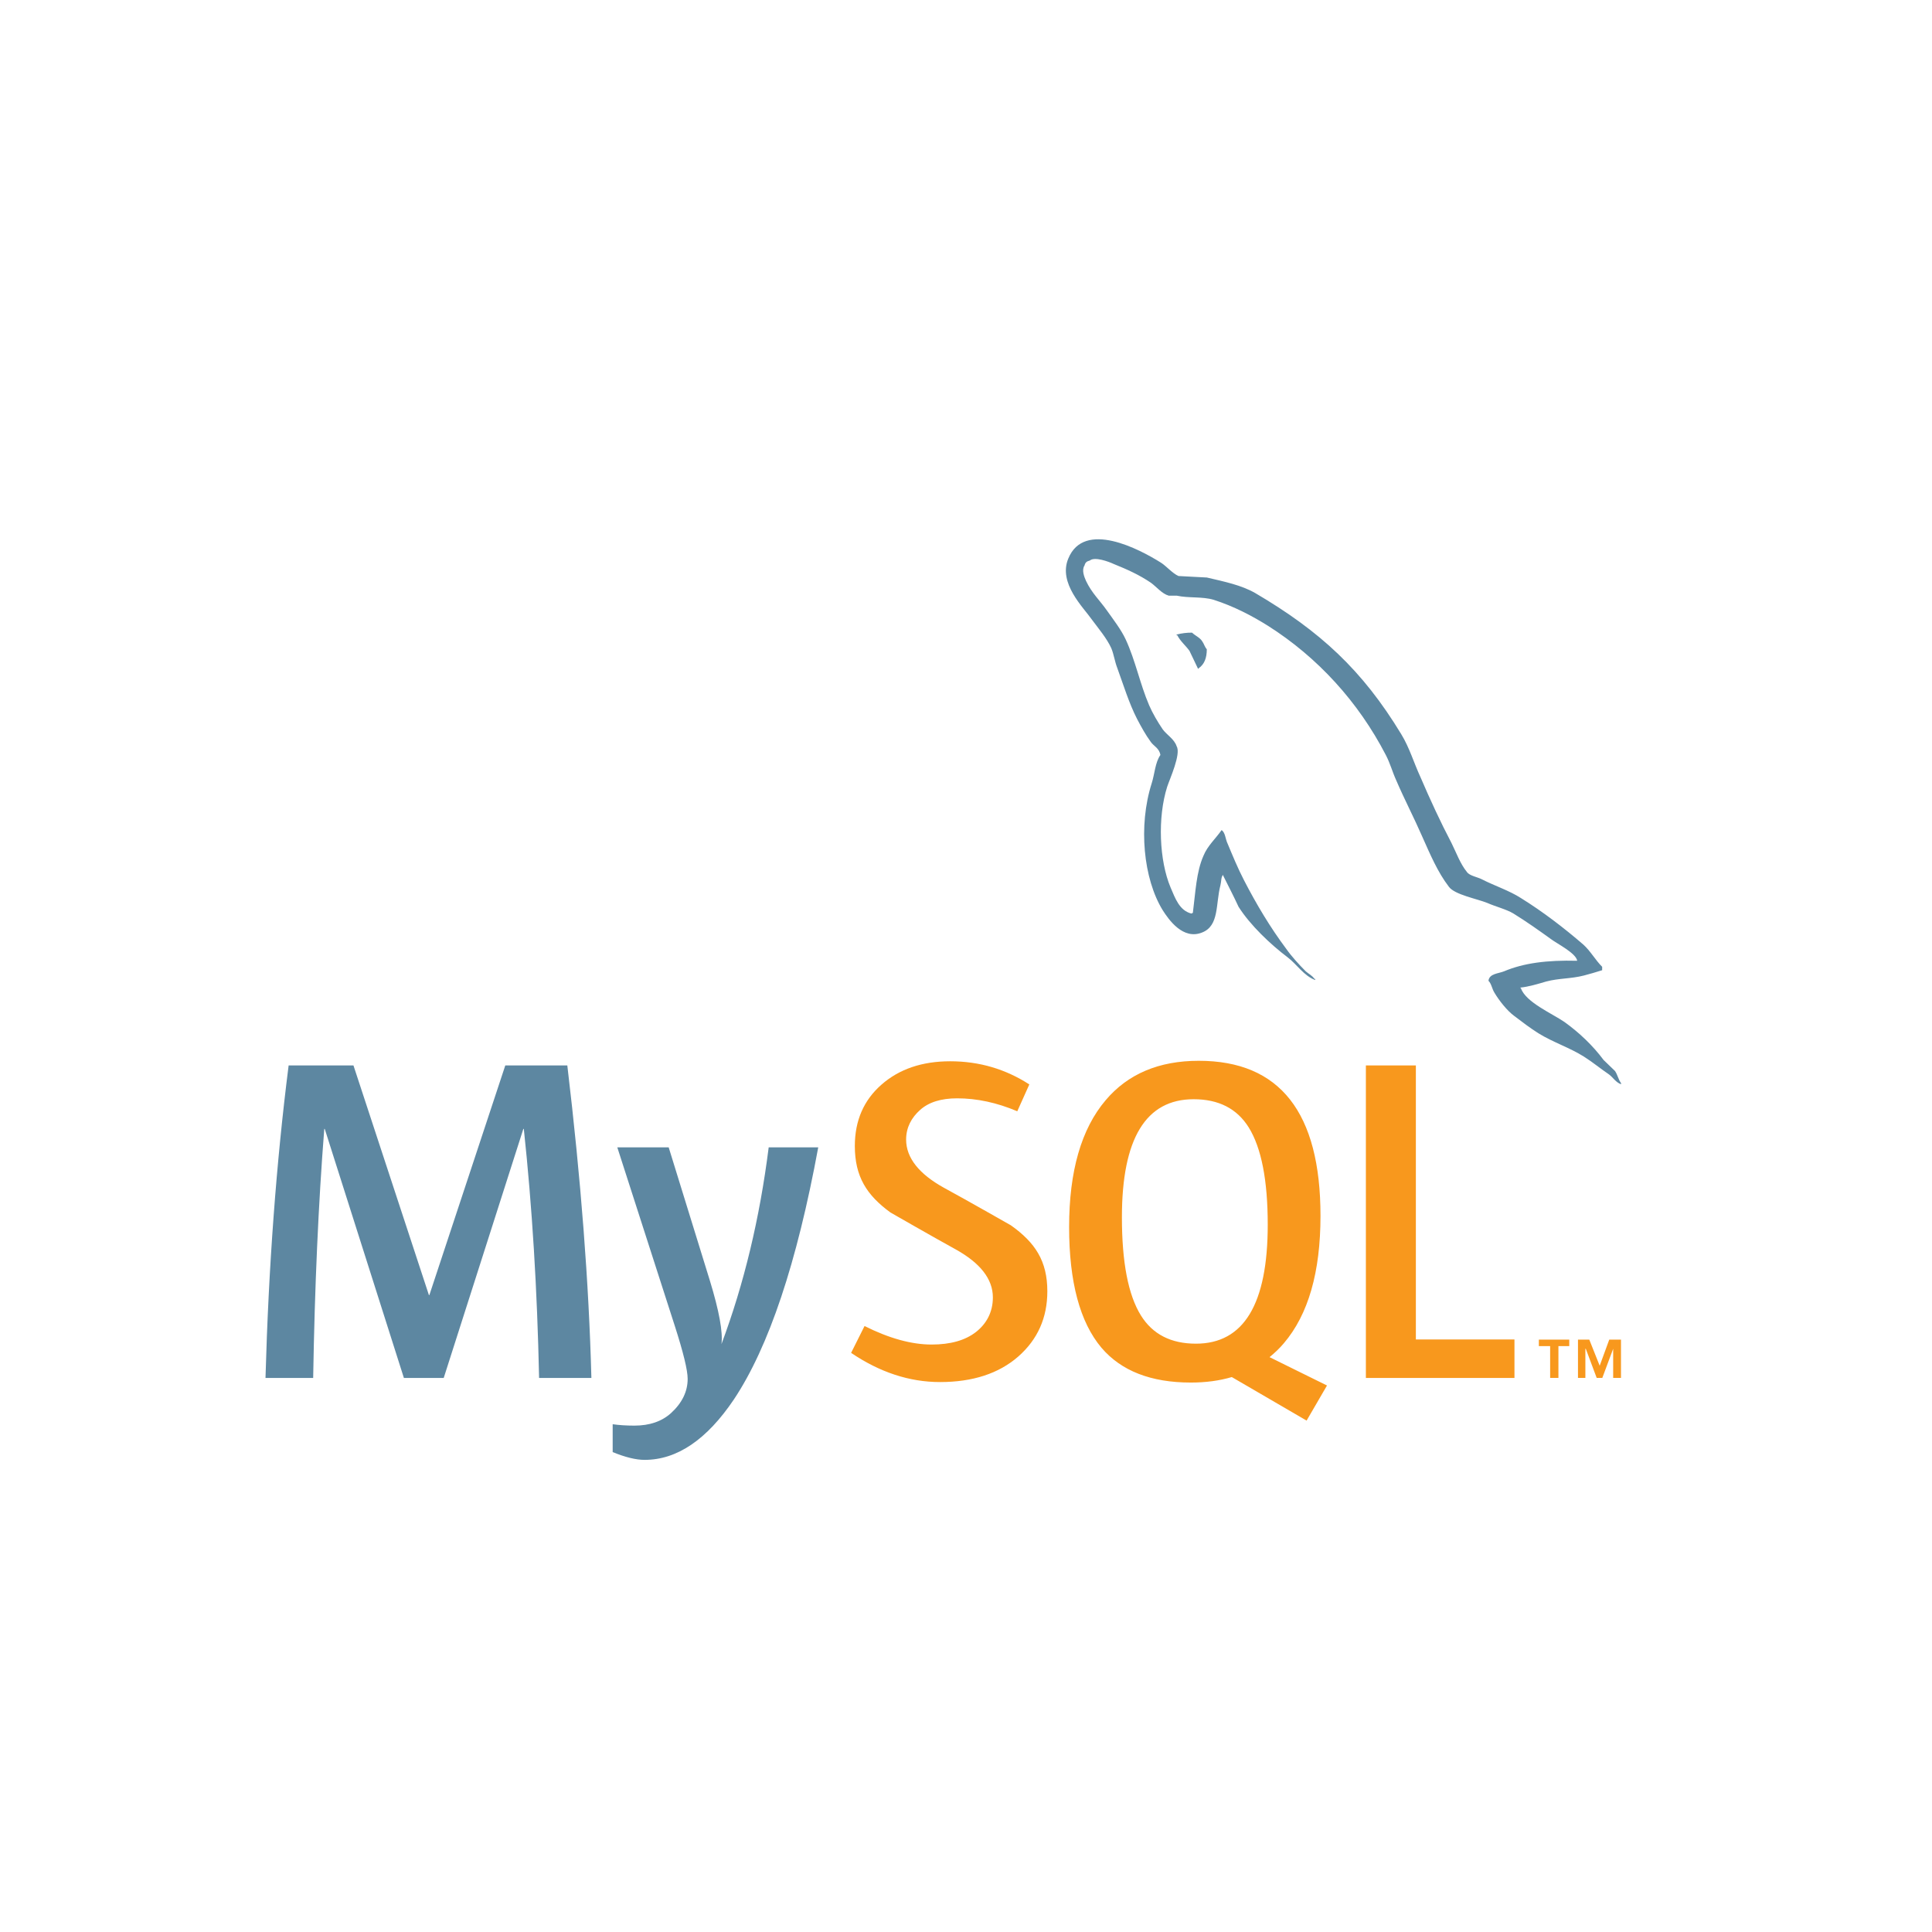
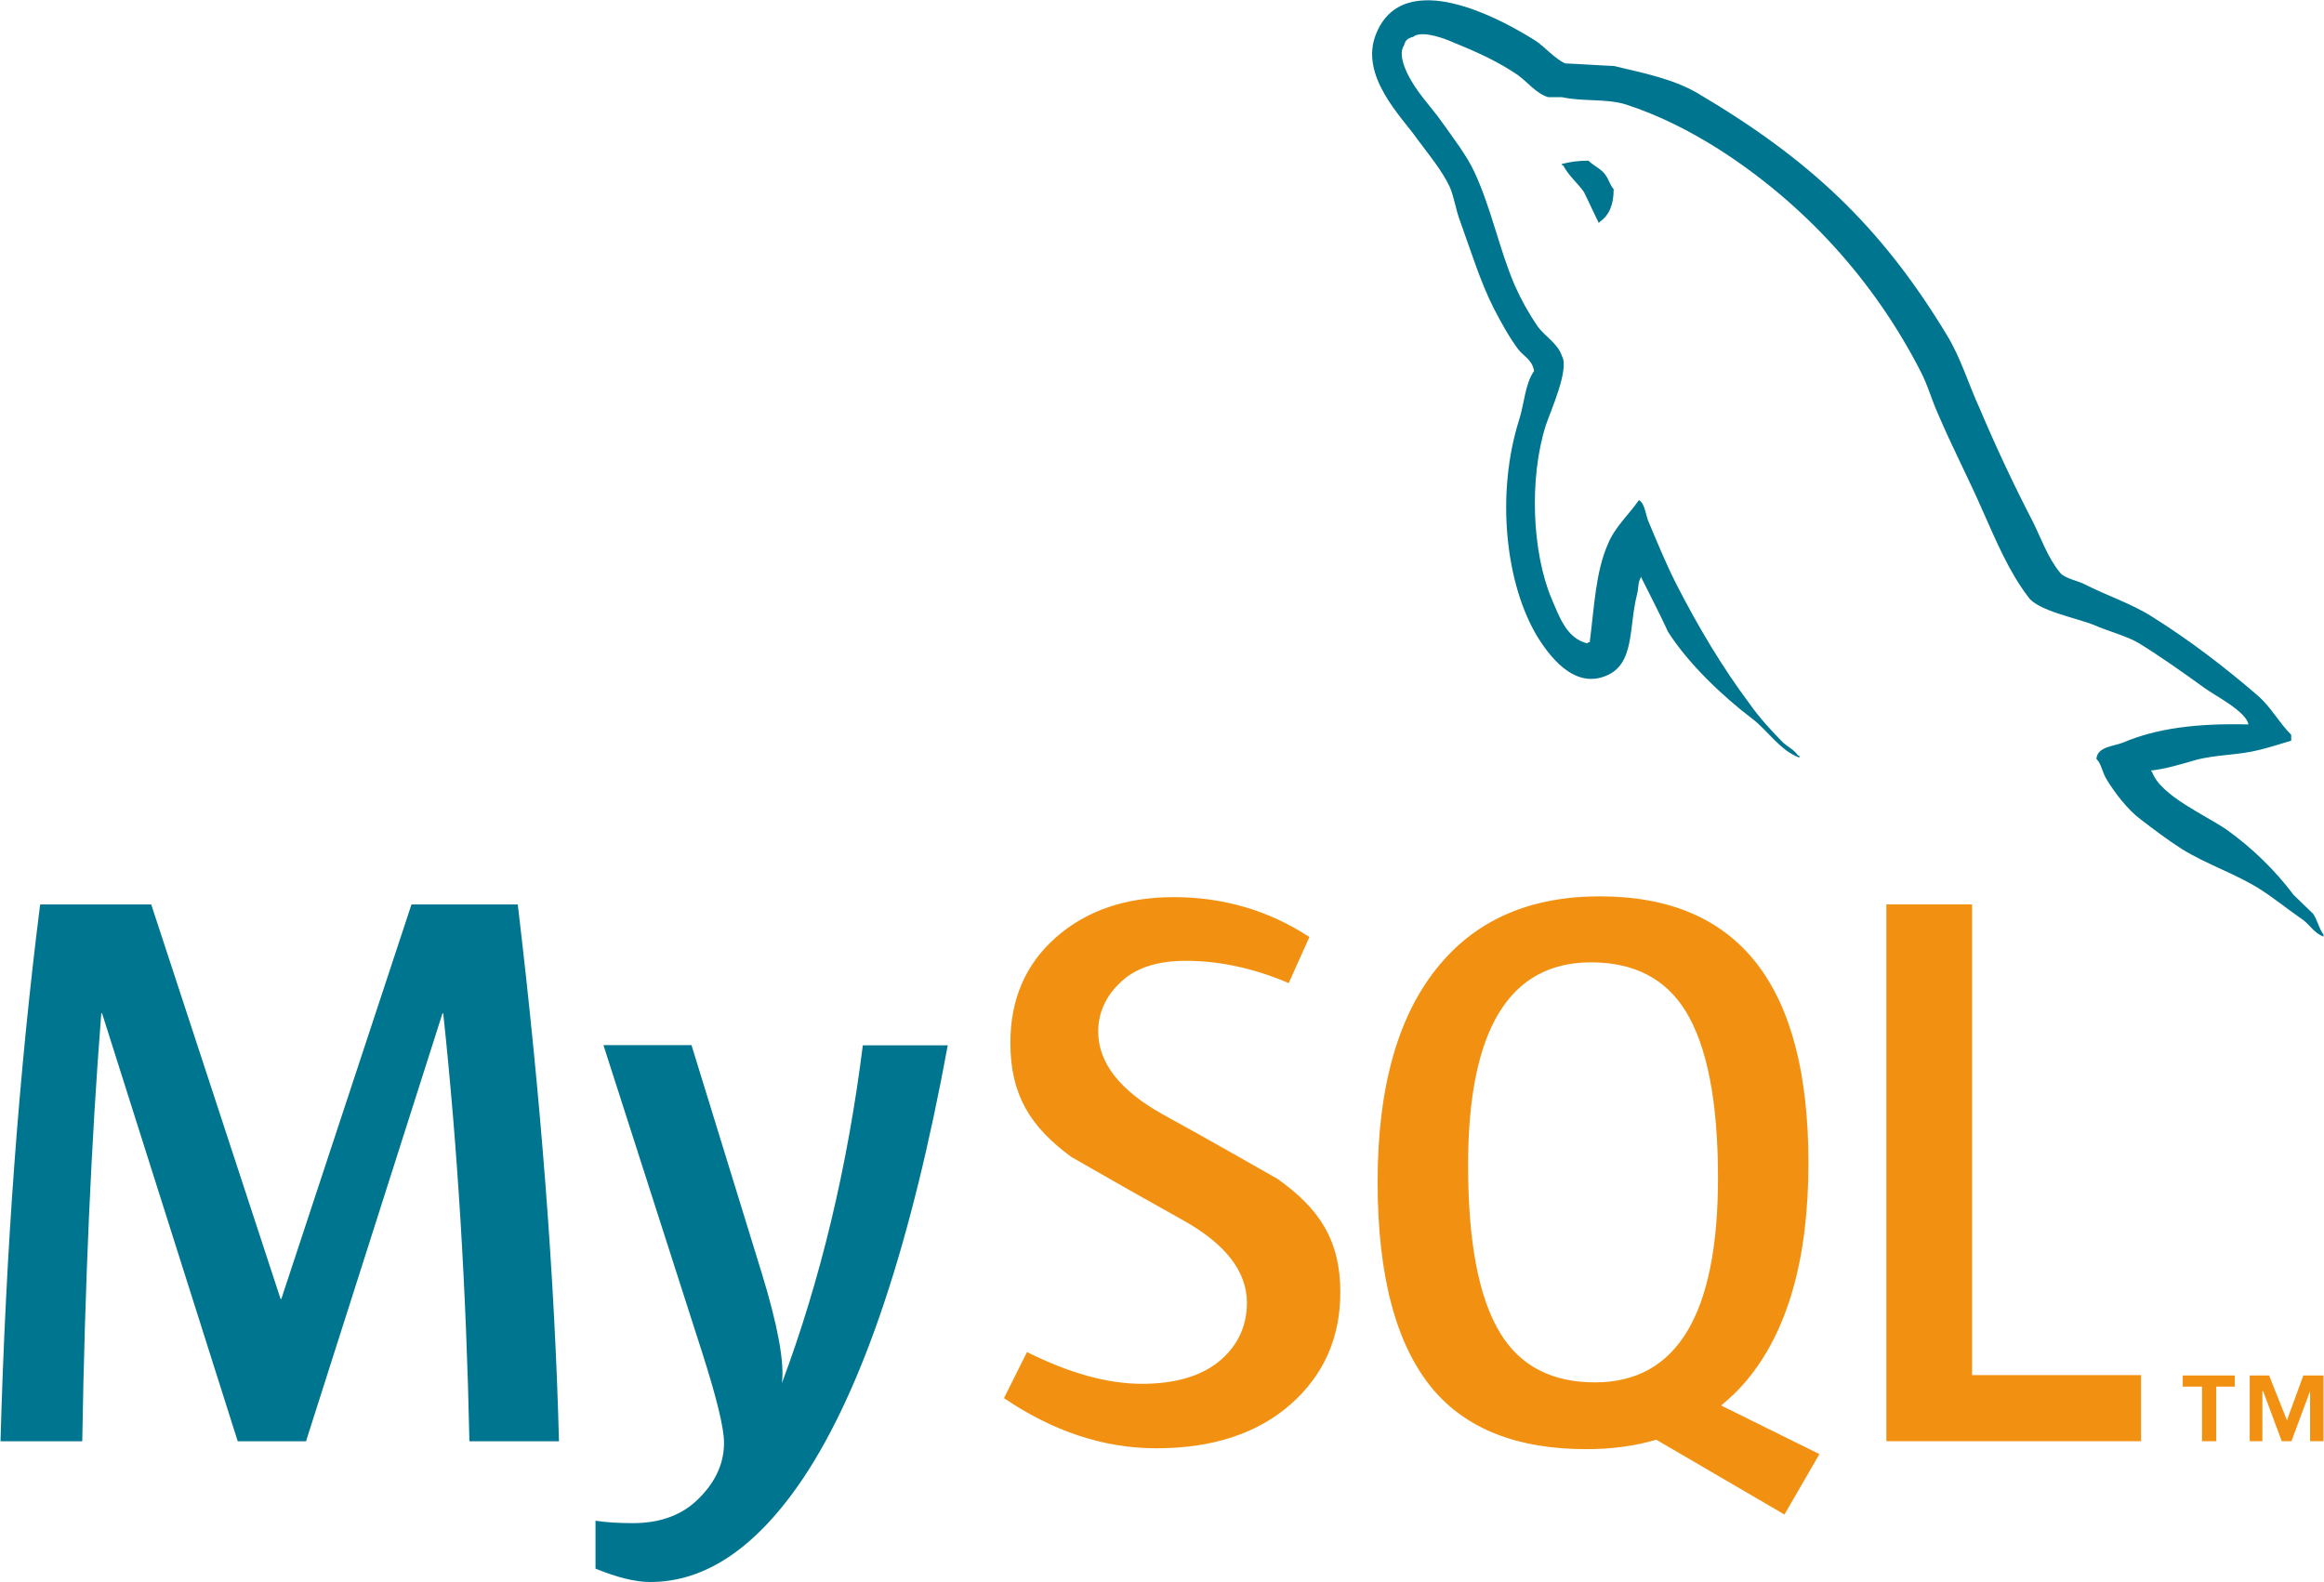
- <svg xmlns="http://www.w3.org/2000/svg" width="800px" height="800px" viewBox="-18.458 -22.75 191.151 191.151">
-   <path d="M-18.458 6.58h191.151v132.49H-18.458V6.58z" fill="none" />
-   <path d="M40.054 113.583h-5.175c-.183-8.735-.687-16.947-1.511-24.642h-.046l-7.879 24.642h-3.94l-7.832-24.642h-.045c-.581 7.388-.947 15.602-1.099 24.642H7.81c.304-10.993 1.068-21.299 2.289-30.919h6.414l7.465 22.719h.046l7.511-22.719h6.137c1.344 11.268 2.138 21.575 2.382 30.919M62.497 90.771c-2.107 11.434-4.887 19.742-8.337 24.928-2.688 3.992-5.633 5.99-8.84 5.99-.855 0-1.91-.258-3.16-.77v-2.757c.611.088 1.328.138 2.152.138 1.498 0 2.702-.412 3.62-1.238 1.098-1.006 1.647-2.137 1.647-3.388 0-.858-.428-2.612-1.282-5.268L42.618 90.77h5.084l4.076 13.19c.916 2.995 1.298 5.086 1.145 6.277 2.229-5.953 3.786-12.444 4.673-19.468h4.901v.002z" fill="#5d87a1" />
-   <path d="M131.382 113.583h-14.7V82.664h4.945v27.113h9.755v3.806zM112.834 114.33l-5.684-2.805c.504-.414.986-.862 1.42-1.381 2.416-2.838 3.621-7.035 3.621-12.594 0-10.229-4.014-15.346-12.045-15.346-3.938 0-7.01 1.298-9.207 3.895-2.414 2.84-3.619 7.022-3.619 12.551 0 5.435 1.068 9.422 3.205 11.951 1.955 2.291 4.902 3.438 8.843 3.438 1.47 0 2.819-.18 4.048-.543l7.4 4.308 2.018-3.474zm-18.413-6.934c-1.252-2.014-1.878-5.248-1.878-9.707 0-7.785 2.365-11.682 7.1-11.682 2.475 0 4.289.932 5.449 2.792 1.25 2.017 1.879 5.222 1.879 9.619 0 7.849-2.367 11.774-7.099 11.774-2.476.001-4.29-.928-5.451-2.796M85.165 105.013c0 2.622-.962 4.773-2.884 6.458-1.924 1.678-4.504 2.519-7.737 2.519-3.024 0-5.956-.966-8.794-2.888l1.329-2.655c2.442 1.223 4.653 1.831 6.638 1.831 1.863 0 3.319-.413 4.375-1.232 1.055-.822 1.684-1.975 1.684-3.433 0-1.837-1.281-3.407-3.631-4.722-2.167-1.19-6.501-3.678-6.501-3.678-2.349-1.712-3.525-3.55-3.525-6.578 0-2.506.877-4.529 2.632-6.068 1.757-1.545 4.024-2.315 6.803-2.315 2.87 0 5.479.769 7.829 2.291l-1.192 2.656c-2.01-.854-3.994-1.281-5.951-1.281-1.585 0-2.809.381-3.66 1.146-.858.762-1.387 1.737-1.387 2.933 0 1.828 1.308 3.418 3.722 4.759 2.196 1.192 6.638 3.723 6.638 3.723 2.409 1.709 3.612 3.53 3.612 6.534" fill="#f8981d" />
-   <path d="M137.59 72.308c-2.99-.076-5.305.225-7.248 1.047-.561.224-1.453.224-1.531.933.303.3.338.784.601 1.198.448.747 1.229 1.752 1.942 2.276.783.6 1.569 1.194 2.393 1.717 1.453.899 3.1 1.422 4.516 2.318.825.521 1.645 1.195 2.471 1.756.406.299.666.784 1.193.971v-.114c-.264-.336-.339-.822-.598-1.196l-1.122-1.082c-1.084-1.456-2.431-2.727-3.884-3.771-1.196-.824-3.812-1.944-4.297-3.322l-.076-.076c.822-.077 1.797-.375 2.578-.604 1.271-.335 2.43-.259 3.734-.594.6-.15 1.195-.338 1.797-.523v-.337c-.676-.673-1.158-1.567-1.869-2.203-1.902-1.643-3.998-3.25-6.164-4.595-1.16-.749-2.652-1.231-3.887-1.868-.445-.225-1.195-.336-1.457-.71-.67-.822-1.047-1.904-1.533-2.877-1.08-2.053-2.129-4.331-3.061-6.502-.674-1.456-1.084-2.91-1.906-4.257-3.85-6.35-8.031-10.196-14.457-13.971-1.381-.786-3.024-1.121-4.779-1.533l-2.803-.148c-.598-.262-1.197-.973-1.719-1.309-2.132-1.344-7.621-4.257-9.189-.411-1.01 2.431 1.494 4.821 2.354 6.054.635.856 1.458 1.83 1.902 2.802.263.635.337 1.309.6 1.98.598 1.644 1.157 3.473 1.943 5.007.41.782.857 1.604 1.381 2.312.3.414.822.597.936 1.272-.521.744-.562 1.867-.861 2.801-1.344 4.221-.819 9.45 1.086 12.552.596.934 2.018 2.99 3.92 2.202 1.684-.672 1.311-2.801 1.795-4.668.111-.451.038-.747.262-1.043v.073c.521 1.045 1.047 2.052 1.53 3.1 1.159 1.829 3.177 3.735 4.858 5.002.895.676 1.604 1.832 2.725 2.245V74.1h-.074c-.227-.335-.559-.485-.857-.745-.674-.673-1.42-1.495-1.943-2.241-1.566-2.093-2.952-4.41-4.182-6.801-.602-1.16-1.121-2.428-1.606-3.586-.226-.447-.226-1.121-.601-1.346-.562.821-1.381 1.532-1.791 2.538-.711 1.609-.785 3.588-1.049 5.646l-.147.072c-1.19-.299-1.604-1.53-2.056-2.575-1.119-2.654-1.307-6.914-.336-9.976.26-.783 1.385-3.249.936-3.995-.225-.715-.973-1.122-1.383-1.685-.482-.708-1.01-1.604-1.346-2.39-.896-2.091-1.347-4.408-2.312-6.498-.451-.974-1.234-1.982-1.868-2.879-.712-1.008-1.495-1.718-2.058-2.913-.186-.411-.447-1.083-.148-1.53.073-.3.225-.412.523-.487.484-.409 1.867.111 2.352.336 1.385.56 2.543 1.083 3.699 1.867.523.375 1.084 1.085 1.755 1.272h.786c1.193.26 2.538.072 3.661.41 1.979.636 3.772 1.569 5.38 2.576 4.893 3.103 8.928 7.512 11.652 12.778.447.858.637 1.644 1.045 2.539.787 1.832 1.76 3.7 2.541 5.493.785 1.755 1.533 3.547 2.654 5.005.559.784 2.805 1.195 3.812 1.606.745.335 1.905.633 2.577 1.044 1.271.783 2.537 1.682 3.732 2.543.595.448 2.465 1.382 2.576 2.13M99.484 39.844a5.82 5.82 0 0 0-1.529.188v.075h.072c.301.597.824 1.011 1.197 1.532.301.599.562 1.193.857 1.791l.072-.074c.527-.373.789-.971.789-1.868-.227-.264-.262-.522-.451-.784-.22-.374-.705-.56-1.007-.86" fill="#5d87a1" />
-   <path d="M141.148 113.578h.774v-3.788h-1.161l-.947 2.585-1.029-2.585h-1.118v3.788h.731v-2.882h.041l1.078 2.882h.557l1.074-2.882v2.882zm-6.235 0h.819v-3.146h1.072v-.643h-3.008v.643h1.115l.002 3.146z" fill="#f8981d" />
+ <svg xmlns="http://www.w3.org/2000/svg" height="1702" viewBox="-7.938 -7.939 72.731 49.537" width="2500">
+   <g stroke-width=".187">
+     <path d="m21.72 24.79c-1.143 6.217-2.65 10.74-4.521 13.55-1.458 2.172-3.055 3.258-4.794 3.258-.464 0-1.035-.14-1.714-.418v-1.5c.331.05.72.075 1.167.075.811 0 1.465-.224 1.963-.673.596-.547.894-1.161.894-1.842 0-.465-.233-1.42-.696-2.864l-3.08-9.59h2.757l2.21 7.173c.497 1.628.704 2.765.621 3.413 1.21-3.238 2.054-6.766 2.534-10.58h2.658m-12.17 12.4h-2.806c-.099-4.75-.372-9.215-.82-13.4h-.023l-4.273 13.4h-2.138l-4.247-13.4h-.025c-.315 4.018-.513 8.483-.596 13.4h-2.559c.165-5.978.58-11.58 1.241-16.81h3.478l4.049 12.35h.025l4.074-12.35h3.328c.728 6.126 1.159 11.73 1.29 16.81" fill="#00758f" />
+     <path d="m59.08 37.19h-7.973v-16.81h2.683v14.74h5.29v2.068m-20.05-3.363c-.68-1.096-1.019-2.854-1.019-5.279 0-4.233 1.284-6.351 3.85-6.351 1.342 0 2.327.507 2.956 1.519.678 1.096 1.018 2.84 1.018 5.231 0 4.267-1.284 6.402-3.85 6.402-1.341 0-2.327-.506-2.955-1.52m9.985 3.768-3.082-1.524c.274-.226.535-.47.77-.75 1.31-1.543 1.964-3.826 1.964-6.849 0-5.562-2.178-8.344-6.533-8.344-2.136 0-3.801.705-4.993 2.118-1.31 1.544-1.963 3.82-1.963 6.824 0 2.955.58 5.123 1.738 6.5 1.056 1.245 2.653 1.868 4.792 1.868.798 0 1.53-.098 2.195-.295l4.013 2.342 1.094-1.89m-15-5.065c0 1.426-.522 2.596-1.564 3.512-1.042.911-2.443 1.369-4.196 1.369-1.64 0-3.23-.527-4.77-1.57l.721-1.444c1.325.664 2.524.995 3.6.995 1.01 0 1.8-.225 2.372-.67.57-.449.913-1.074.913-1.867 0-.998-.695-1.851-1.968-2.567a306.291 306.291 0 0 1 -3.526-1.998c-1.273-.932-1.912-1.931-1.912-3.577 0-1.362.476-2.463 1.427-3.3.953-.84 2.183-1.26 3.689-1.26 1.557 0 2.972.417 4.247 1.248l-.648 1.443c-1.09-.464-2.166-.697-3.227-.697-.86 0-1.524.208-1.986.624-.465.413-.752.945-.752 1.593 0 .996.71 1.86 2.019 2.59 1.19.647 3.599 2.024 3.599 2.024 1.31.93 1.963 1.921 1.963 3.554m26.979 4.658h.445v-1.71h.581v-.35h-1.63v.35h.604zm3.383 0h.419v-2.06h-.63l-.513 1.404-.559-1.404h-.607v2.06h.397v-1.568h.022l.585 1.568h.302l.584-1.568z" fill="#f29111" />
+     <path d="m36.78-7.929c-.709-.01-1.327.257-1.646 1.042-.547 1.321.81 2.62 1.277 3.291.344.467.79.996 1.032 1.523.142.345.183.712.325 1.077.324.894.627 1.889 1.053 2.723.222.427.465.874.749 1.258.163.225.446.325.507.692-.283.405-.305 1.015-.466 1.524-.73 2.295-.446 5.139.587 6.825.324.507 1.094 1.625 2.128 1.198.912-.365.71-1.523.972-2.538.061-.246.02-.407.142-.57v.042c.283.568.568 1.115.831 1.686.629.994 1.722 2.03 2.634 2.72.485.367.87.996 1.478 1.22v-.062h-.04c-.122-.182-.304-.264-.466-.405-.365-.366-.769-.813-1.053-1.22-.85-1.136-1.601-2.396-2.268-3.696-.325-.631-.608-1.321-.872-1.95-.121-.243-.121-.61-.324-.731-.305.446-.75.833-.972 1.379-.385.875-.425 1.951-.568 3.068-.08.021-.04 0-.08.04-.648-.162-.871-.832-1.115-1.4-.608-1.443-.71-3.76-.182-5.424.14-.426.75-1.766.506-2.173-.122-.388-.527-.61-.75-.915a8.054 8.054 0 0 1 -.728-1.3c-.486-1.137-.73-2.397-1.256-3.534-.243-.53-.67-1.077-1.013-1.564-.386-.549-.81-.935-1.115-1.584-.1-.224-.242-.59-.08-.833.039-.163.121-.224.284-.265.261-.223 1.012.06 1.275.182.75.304 1.378.59 2.005 1.015.283.204.587.59.952.692h.426c.648.142 1.378.04 1.986.223 1.073.345 2.045.853 2.917 1.401a18.007 18.007 0 0 1 6.319 6.947c.244.467.346.894.568 1.38.426.998.953 2.013 1.378 2.987.425.955.831 1.93 1.44 2.722.302.426 1.518.65 2.065.873.405.182 1.033.345 1.398.568.69.426 1.376.914 2.025 1.382.324.244 1.336.751 1.397 1.158-1.62-.04-2.876.122-3.93.57-.303.121-.789.121-.83.507.163.162.182.426.325.65.243.407.667.954 1.053 1.24.426.325.851.649 1.297.933.79.49 1.681.773 2.45 1.26.447.284.892.65 1.338.955.222.162.363.427.648.527v-.062c-.143-.182-.183-.446-.324-.65-.202-.202-.405-.385-.608-.588a9.674 9.674 0 0 0 -2.106-2.05c-.649-.449-2.068-1.059-2.33-1.808l-.041-.041c.445-.041.973-.204 1.399-.327.687-.183 1.316-.142 2.025-.324.324-.082.648-.184.974-.283v-.185c-.367-.364-.629-.853-1.013-1.198-1.032-.893-2.168-1.766-3.343-2.499-.63-.406-1.44-.669-2.108-1.015-.242-.122-.647-.182-.79-.386-.364-.447-.568-1.035-.83-1.564a50.647 50.647 0 0 1 -1.661-3.535c-.365-.792-.588-1.583-1.033-2.315-2.088-3.454-4.356-5.545-7.84-7.597-.75-.427-1.641-.61-2.592-.833-.508-.021-1.013-.06-1.52-.08-.325-.144-.65-.53-.933-.713-.722-.457-2.156-1.247-3.337-1.265zm4.998 5.021c-.344 0-.586.042-.83.102v.04h.039c.163.325.447.55.648.834.163.325.305.649.467.974l.04-.04c.285-.203.427-.528.427-1.016-.123-.143-.142-.284-.244-.427-.121-.202-.385-.304-.547-.467z" fill="#00758f" />
+   </g>
</svg>
